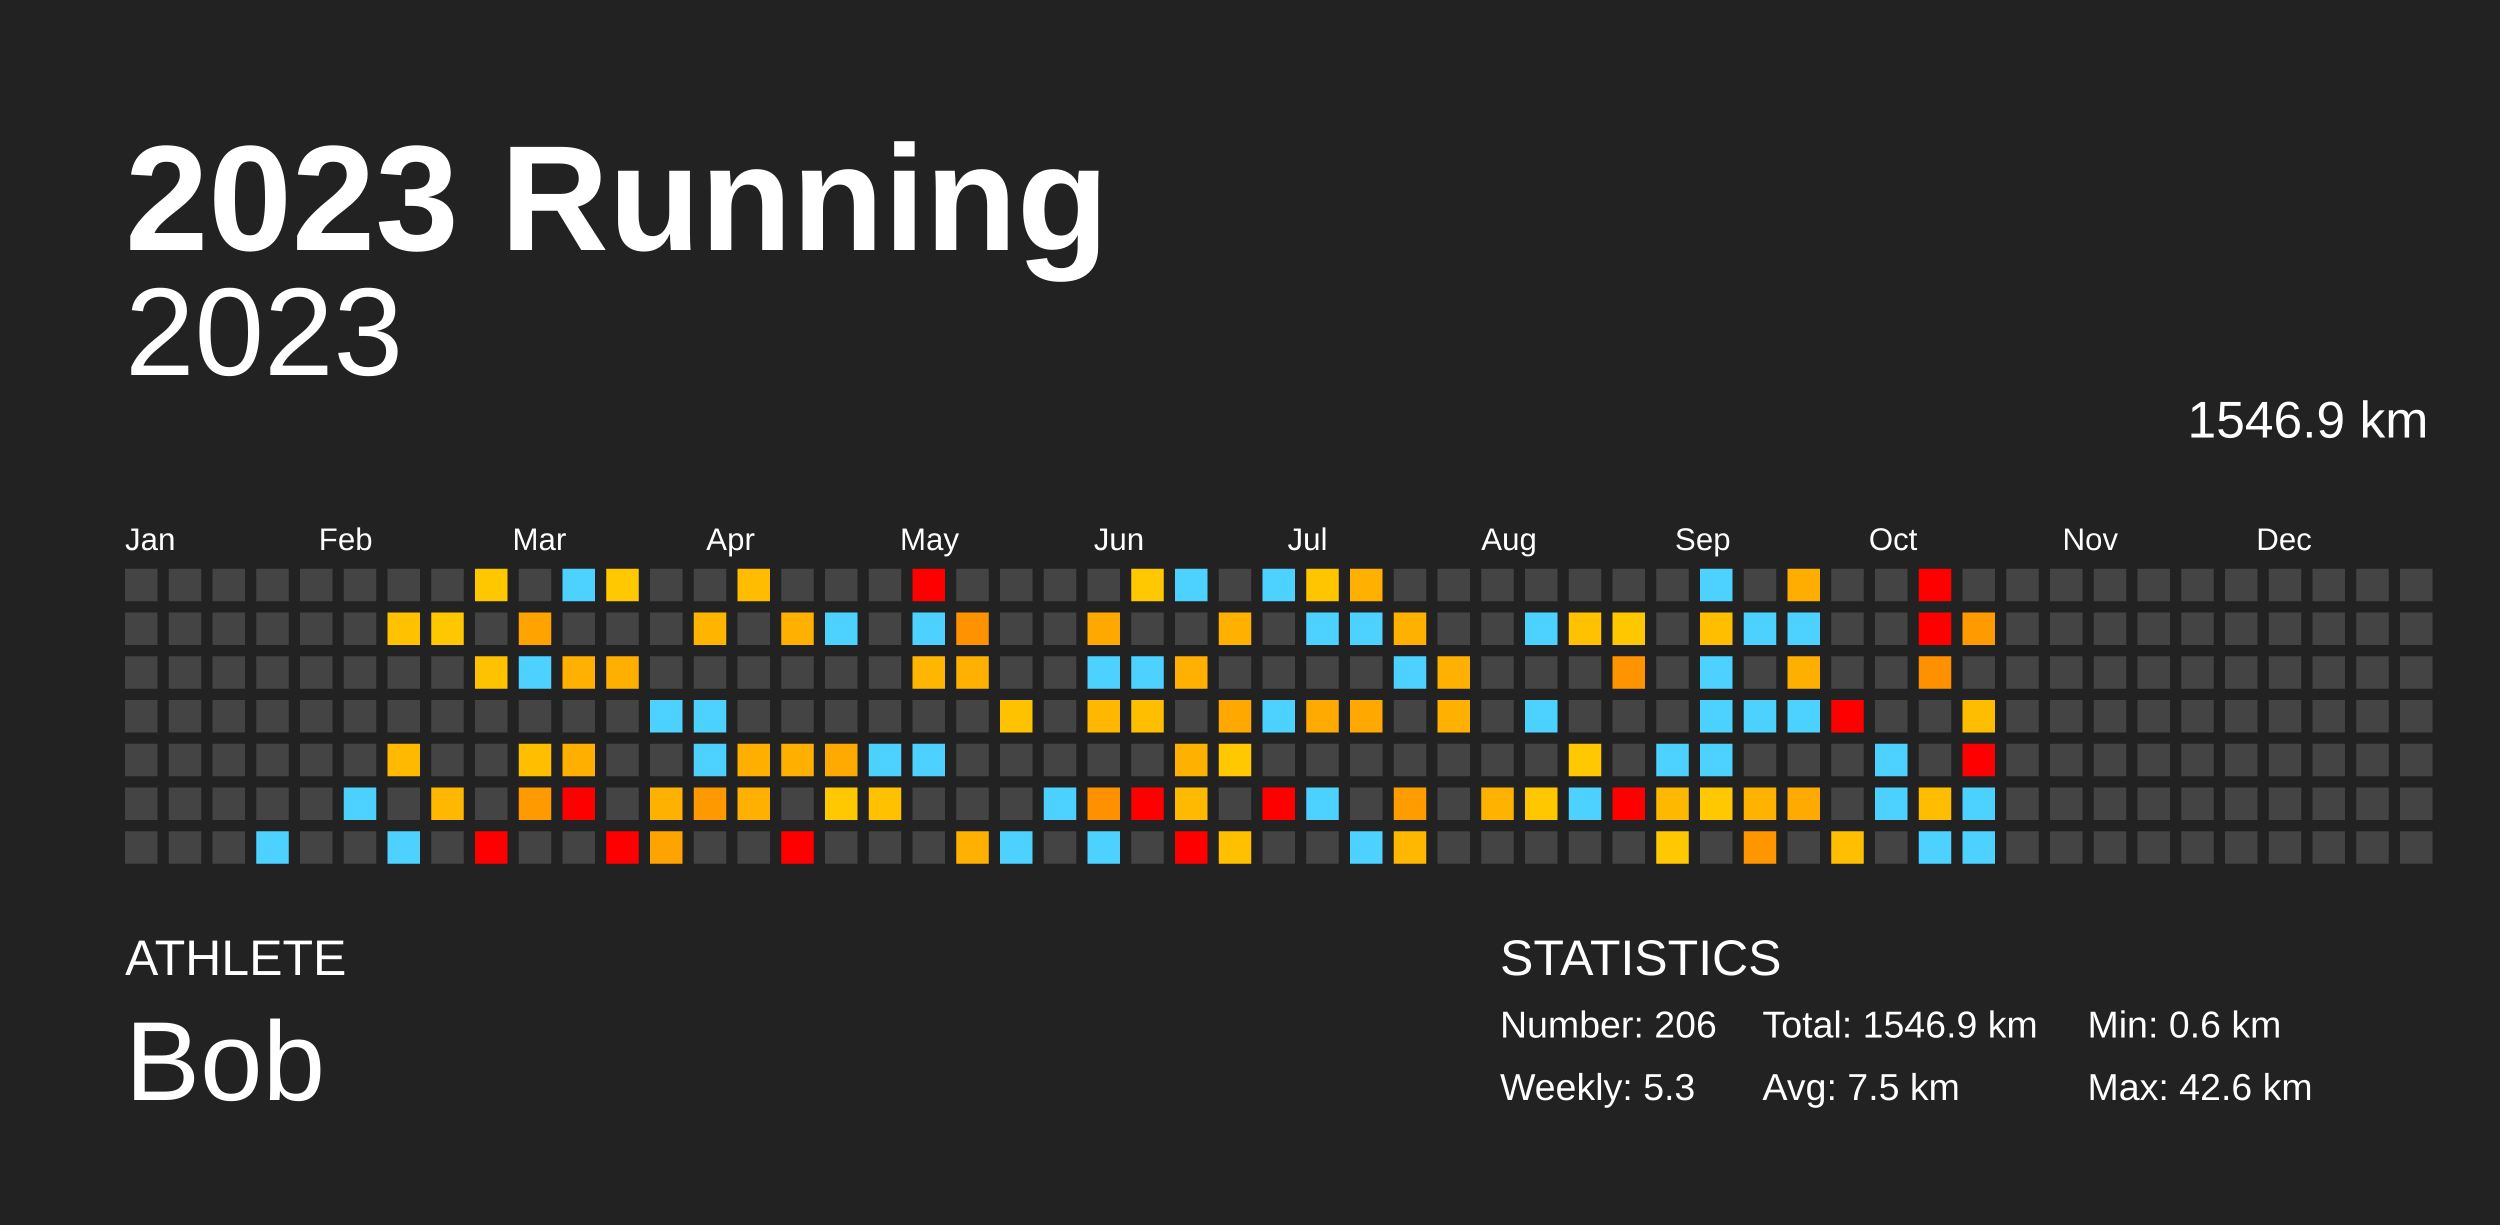
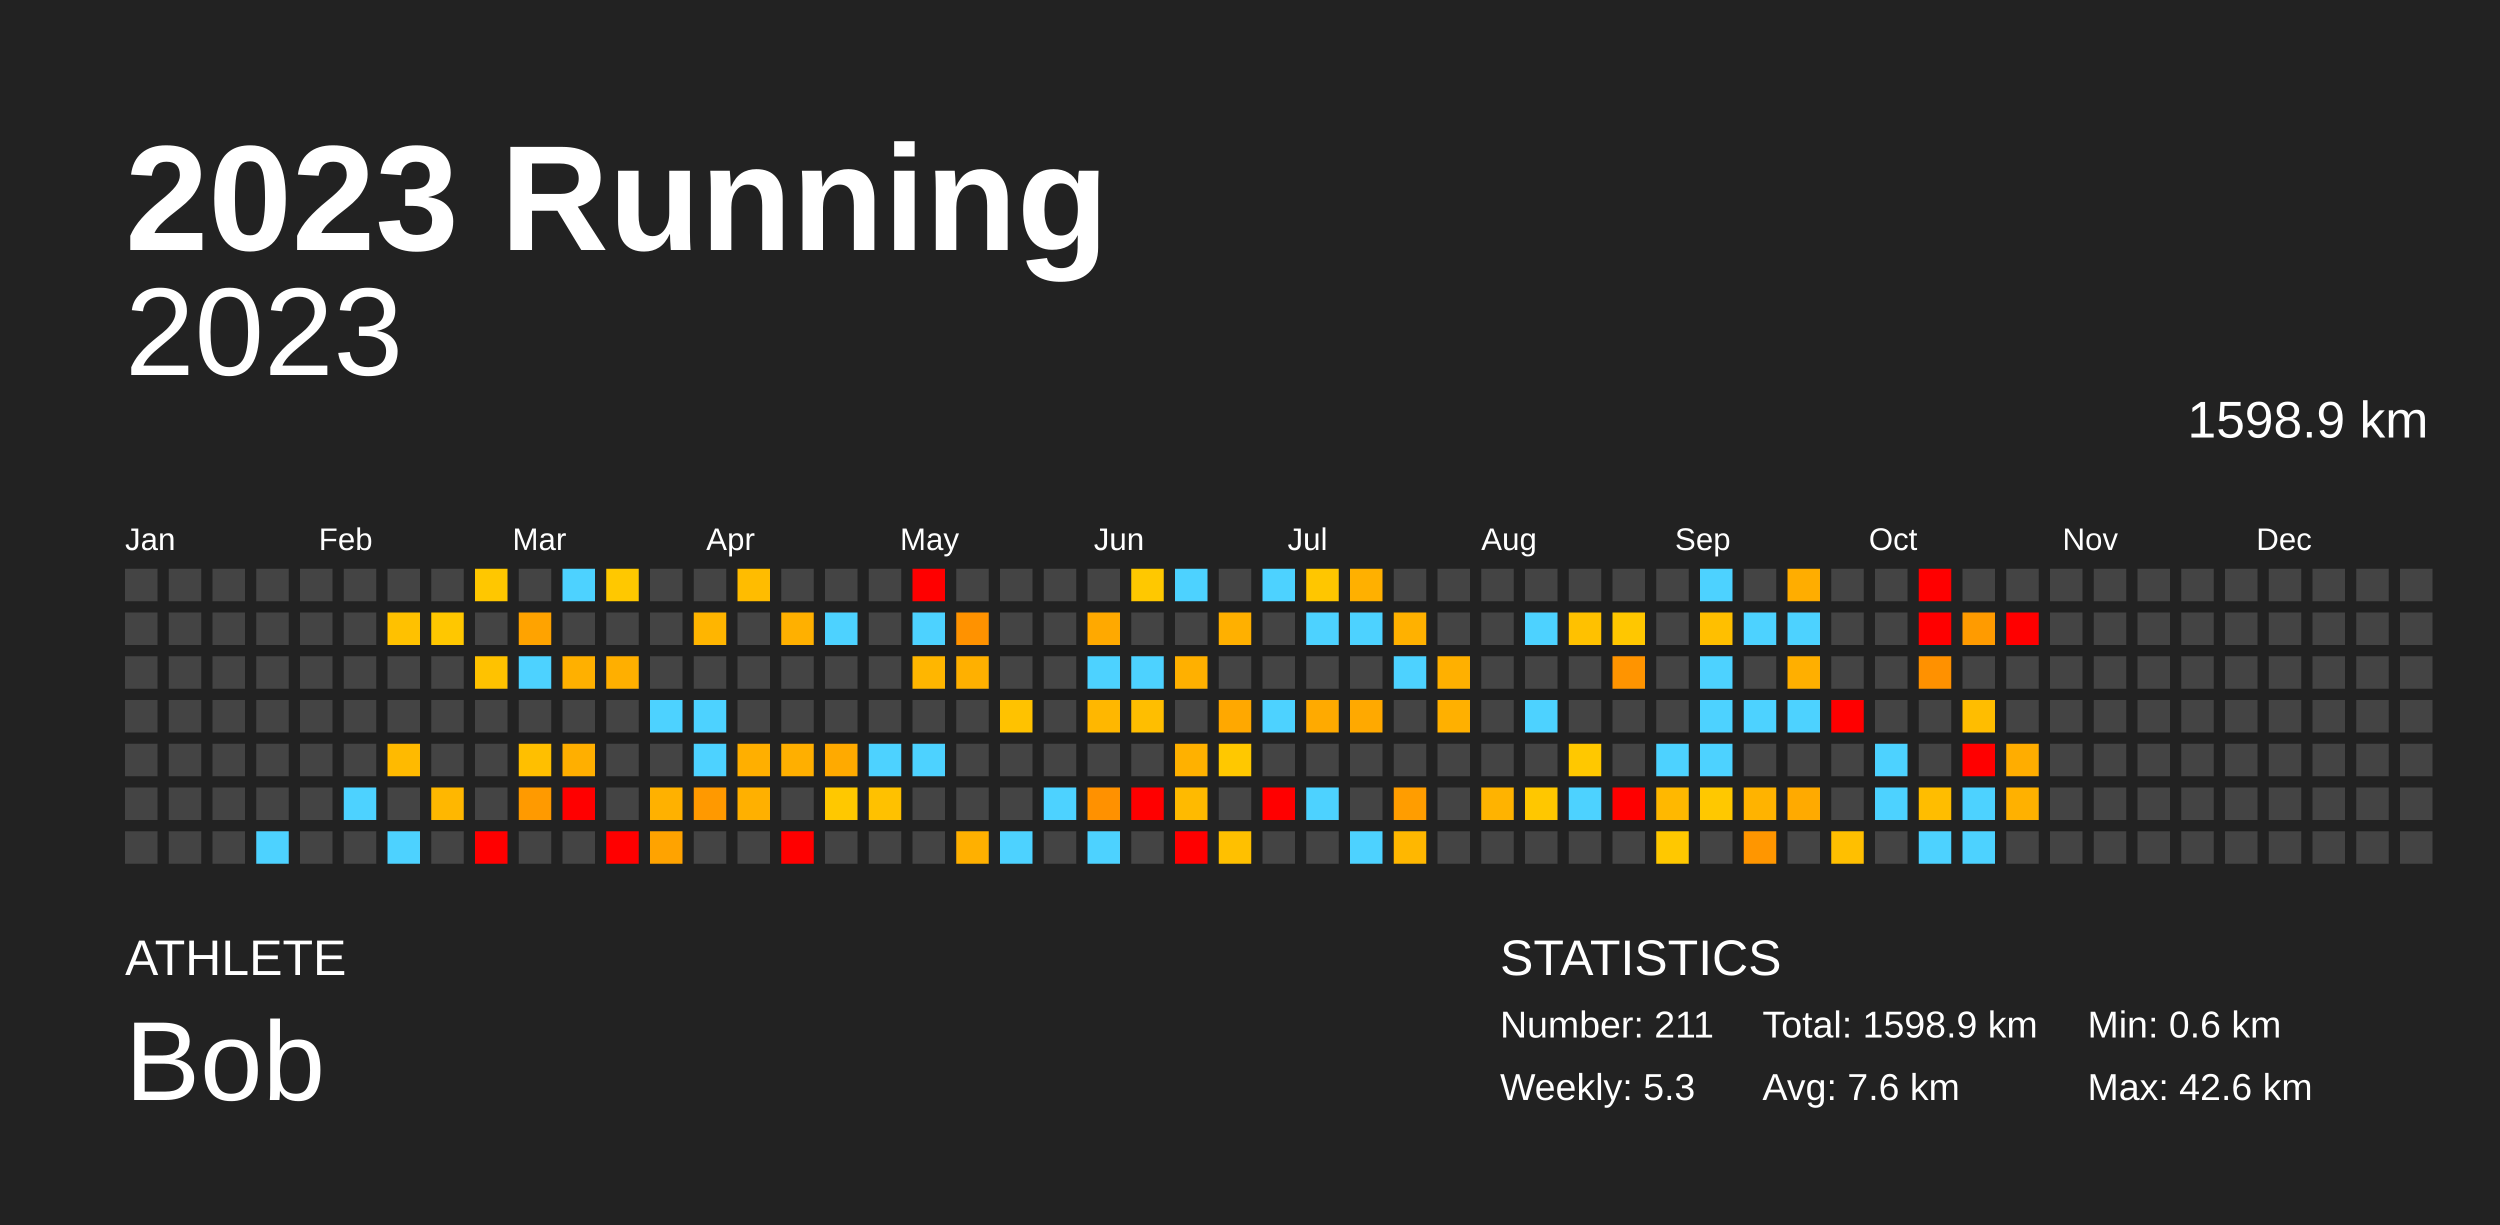
<svg xmlns="http://www.w3.org/2000/svg" baseProfile="full" height="98mm" version="1.1" viewBox="0,0,200,98" width="200mm">
  <defs />
  <rect fill="#222222" height="98" width="200" x="0" y="0" />
  <text fill="#FFFFFF" style="font-size:12px; font-family:Arial; font-weight:bold;" x="10" y="20">2023 Running</text>
  <text fill="#FFFFFF" style="font-size:4px; font-family:Arial" x="10" y="78">ATHLETE</text>
  <text fill="#FFFFFF" style="font-size:9px; font-family:Arial" x="10" y="88">Bob</text>
  <text fill="#FFFFFF" style="font-size:4px; font-family:Arial" x="120" y="78">STATISTICS</text>
-   <text fill="#FFFFFF" style="font-size:3px; font-family:Arial" x="120" y="83">Number: 206</text>
+   <text fill="#FFFFFF" style="font-size:3px; font-family:Arial" x="120" y="83">Number: 211</text>
  <text fill="#FFFFFF" style="font-size:3px; font-family:Arial" x="120" y="88">Weekly: 5.3</text>
-   <text fill="#FFFFFF" style="font-size:3px; font-family:Arial" x="141" y="83">Total: 1546.9 km</text>
-   <text fill="#FFFFFF" style="font-size:3px; font-family:Arial" x="141" y="88">Avg: 7.5 km</text>
+   <text fill="#FFFFFF" style="font-size:3px; font-family:Arial" x="141" y="83">Total: 1598.9 km</text>
+   <text fill="#FFFFFF" style="font-size:3px; font-family:Arial" x="141" y="88">Avg: 7.6 km</text>
  <text fill="#FFFFFF" style="font-size:3px; font-family:Arial" x="167" y="83">Min: 0.6 km</text>
  <text fill="#FFFFFF" style="font-size:3px; font-family:Arial" x="167" y="88">Max: 42.6 km</text>
  <text alignment-baseline="hanging" fill="#FFFFFF" style="font-size:10.0px; font-family:Arial;" x="10" y="30">2023</text>
-   <text alignment-baseline="hanging" fill="#FFFFFF" style="font-size:4.125px; font-family:Arial;" x="175" y="35">1546.9 km</text>
+   <text alignment-baseline="hanging" fill="#FFFFFF" style="font-size:4.125px; font-family:Arial;" x="175" y="35">1598.9 km</text>
  <text fill="#FFFFFF" style="font-size:2.5px; font-family:Arial" x="10.0" y="44">Jan</text>
  <text fill="#FFFFFF" style="font-size:2.5px; font-family:Arial" x="25.5" y="44">Feb</text>
  <text fill="#FFFFFF" style="font-size:2.5px; font-family:Arial" x="41.0" y="44">Mar</text>
  <text fill="#FFFFFF" style="font-size:2.5px; font-family:Arial" x="56.5" y="44">Apr</text>
  <text fill="#FFFFFF" style="font-size:2.5px; font-family:Arial" x="72.0" y="44">May</text>
  <text fill="#FFFFFF" style="font-size:2.5px; font-family:Arial" x="87.5" y="44">Jun</text>
  <text fill="#FFFFFF" style="font-size:2.5px; font-family:Arial" x="103.0" y="44">Jul</text>
  <text fill="#FFFFFF" style="font-size:2.5px; font-family:Arial" x="118.5" y="44">Aug</text>
  <text fill="#FFFFFF" style="font-size:2.5px; font-family:Arial" x="134.0" y="44">Sep</text>
  <text fill="#FFFFFF" style="font-size:2.5px; font-family:Arial" x="149.5" y="44">Oct</text>
  <text fill="#FFFFFF" style="font-size:2.5px; font-family:Arial" x="165.0" y="44">Nov</text>
  <text fill="#FFFFFF" style="font-size:2.5px; font-family:Arial" x="180.5" y="44">Dec</text>
  <rect fill="#444444" height="2.6" width="2.6" x="10.0" y="45.5" />
  <rect fill="#444444" height="2.6" width="2.6" x="10.0" y="49.0" />
  <rect fill="#444444" height="2.6" width="2.6" x="10.0" y="52.5" />
  <rect fill="#444444" height="2.6" width="2.6" x="10.0" y="56.0" />
  <rect fill="#444444" height="2.6" width="2.6" x="10.0" y="59.5" />
  <rect fill="#444444" height="2.6" width="2.6" x="10.0" y="63.0" />
  <rect fill="#444444" height="2.6" width="2.6" x="10.0" y="66.5" />
  <rect fill="#444444" height="2.6" width="2.6" x="13.5" y="45.5" />
  <rect fill="#444444" height="2.6" width="2.6" x="13.5" y="49.0" />
  <rect fill="#444444" height="2.6" width="2.6" x="13.5" y="52.5" />
  <rect fill="#444444" height="2.6" width="2.6" x="13.5" y="56.0" />
  <rect fill="#444444" height="2.6" width="2.6" x="13.5" y="59.5" />
  <rect fill="#444444" height="2.6" width="2.6" x="13.5" y="63.0" />
  <rect fill="#444444" height="2.6" width="2.6" x="13.5" y="66.5" />
  <rect fill="#444444" height="2.6" width="2.6" x="17.0" y="45.5" />
  <rect fill="#444444" height="2.6" width="2.6" x="17.0" y="49.0" />
  <rect fill="#444444" height="2.6" width="2.6" x="17.0" y="52.5" />
  <rect fill="#444444" height="2.6" width="2.6" x="17.0" y="56.0" />
  <rect fill="#444444" height="2.6" width="2.6" x="17.0" y="59.5" />
  <rect fill="#444444" height="2.6" width="2.6" x="17.0" y="63.0" />
  <rect fill="#444444" height="2.6" width="2.6" x="17.0" y="66.5" />
  <rect fill="#444444" height="2.6" width="2.6" x="20.5" y="45.5" />
  <rect fill="#444444" height="2.6" width="2.6" x="20.5" y="49.0" />
  <rect fill="#444444" height="2.6" width="2.6" x="20.5" y="52.5" />
  <rect fill="#444444" height="2.6" width="2.6" x="20.5" y="56.0" />
  <rect fill="#444444" height="2.6" width="2.6" x="20.5" y="59.5" />
  <rect fill="#444444" height="2.6" width="2.6" x="20.5" y="63.0" />
  <rect fill="#4dd2ff" height="2.6" width="2.6" x="20.5" y="66.5" />
  <rect fill="#444444" height="2.6" width="2.6" x="24.0" y="45.5" />
  <rect fill="#444444" height="2.6" width="2.6" x="24.0" y="49.0" />
  <rect fill="#444444" height="2.6" width="2.6" x="24.0" y="52.5" />
  <rect fill="#444444" height="2.6" width="2.6" x="24.0" y="56.0" />
  <rect fill="#444444" height="2.6" width="2.6" x="24.0" y="59.5" />
  <rect fill="#444444" height="2.6" width="2.6" x="24.0" y="63.0" />
  <rect fill="#444444" height="2.6" width="2.6" x="24.0" y="66.5" />
  <rect fill="#444444" height="2.6" width="2.6" x="27.5" y="45.5" />
  <rect fill="#444444" height="2.6" width="2.6" x="27.5" y="49.0" />
  <rect fill="#444444" height="2.6" width="2.6" x="27.5" y="52.5" />
  <rect fill="#444444" height="2.6" width="2.6" x="27.5" y="56.0" />
  <rect fill="#444444" height="2.6" width="2.6" x="27.5" y="59.5" />
  <rect fill="#4dd2ff" height="2.6" width="2.6" x="27.5" y="63.0" />
  <rect fill="#444444" height="2.6" width="2.6" x="27.5" y="66.5" />
  <rect fill="#444444" height="2.6" width="2.6" x="31.0" y="45.5" />
  <rect fill="#ffc100" height="2.6" width="2.6" x="31.0" y="49.0" />
  <rect fill="#444444" height="2.6" width="2.6" x="31.0" y="52.5" />
  <rect fill="#444444" height="2.6" width="2.6" x="31.0" y="56.0" />
  <rect fill="#ffba00" height="2.6" width="2.6" x="31.0" y="59.5" />
  <rect fill="#444444" height="2.6" width="2.6" x="31.0" y="63.0" />
  <rect fill="#4dd2ff" height="2.6" width="2.6" x="31.0" y="66.5" />
  <rect fill="#444444" height="2.6" width="2.6" x="34.5" y="45.5" />
  <rect fill="#ffc700" height="2.6" width="2.6" x="34.5" y="49.0" />
  <rect fill="#444444" height="2.6" width="2.6" x="34.5" y="52.5" />
  <rect fill="#444444" height="2.6" width="2.6" x="34.5" y="56.0" />
  <rect fill="#444444" height="2.6" width="2.6" x="34.5" y="59.5" />
  <rect fill="#ffb700" height="2.6" width="2.6" x="34.5" y="63.0" />
  <rect fill="#444444" height="2.6" width="2.6" x="34.5" y="66.5" />
  <rect fill="#ffc700" height="2.6" width="2.6" x="38.0" y="45.5" />
  <rect fill="#444444" height="2.6" width="2.6" x="38.0" y="49.0" />
  <rect fill="#ffc200" height="2.6" width="2.6" x="38.0" y="52.5" />
  <rect fill="#444444" height="2.6" width="2.6" x="38.0" y="56.0" />
  <rect fill="#444444" height="2.6" width="2.6" x="38.0" y="59.5" />
  <rect fill="#444444" height="2.6" width="2.6" x="38.0" y="63.0" />
  <rect fill="red" height="2.6" width="2.6" x="38.0" y="66.5" />
  <rect fill="#444444" height="2.6" width="2.6" x="41.5" y="45.5" />
  <rect fill="#ffa300" height="2.6" width="2.6" x="41.5" y="49.0" />
  <rect fill="#4dd2ff" height="2.6" width="2.6" x="41.5" y="52.5" />
  <rect fill="#444444" height="2.6" width="2.6" x="41.5" y="56.0" />
  <rect fill="#ffbf00" height="2.6" width="2.6" x="41.5" y="59.5" />
  <rect fill="#ff9a00" height="2.6" width="2.6" x="41.5" y="63.0" />
  <rect fill="#444444" height="2.6" width="2.6" x="41.5" y="66.5" />
  <rect fill="#4dd2ff" height="2.6" width="2.6" x="45.0" y="45.5" />
  <rect fill="#444444" height="2.6" width="2.6" x="45.0" y="49.0" />
  <rect fill="#ffb000" height="2.6" width="2.6" x="45.0" y="52.5" />
  <rect fill="#444444" height="2.6" width="2.6" x="45.0" y="56.0" />
  <rect fill="#ffaf00" height="2.6" width="2.6" x="45.0" y="59.5" />
  <rect fill="red" height="2.6" width="2.6" x="45.0" y="63.0" />
  <rect fill="#444444" height="2.6" width="2.6" x="45.0" y="66.5" />
  <rect fill="#ffc800" height="2.6" width="2.6" x="48.5" y="45.5" />
  <rect fill="#444444" height="2.6" width="2.6" x="48.5" y="49.0" />
  <rect fill="#ffaf00" height="2.6" width="2.6" x="48.5" y="52.5" />
  <rect fill="#444444" height="2.6" width="2.6" x="48.5" y="56.0" />
  <rect fill="#444444" height="2.6" width="2.6" x="48.5" y="59.5" />
  <rect fill="#444444" height="2.6" width="2.6" x="48.5" y="63.0" />
  <rect fill="red" height="2.6" width="2.6" x="48.5" y="66.5" />
  <rect fill="#444444" height="2.6" width="2.6" x="52.0" y="45.5" />
  <rect fill="#444444" height="2.6" width="2.6" x="52.0" y="49.0" />
  <rect fill="#444444" height="2.6" width="2.6" x="52.0" y="52.5" />
  <rect fill="#4dd2ff" height="2.6" width="2.6" x="52.0" y="56.0" />
  <rect fill="#444444" height="2.6" width="2.6" x="52.0" y="59.5" />
  <rect fill="#ffb100" height="2.6" width="2.6" x="52.0" y="63.0" />
  <rect fill="#ffa300" height="2.6" width="2.6" x="52.0" y="66.5" />
  <rect fill="#444444" height="2.6" width="2.6" x="55.5" y="45.5" />
  <rect fill="#ffb500" height="2.6" width="2.6" x="55.5" y="49.0" />
  <rect fill="#444444" height="2.6" width="2.6" x="55.5" y="52.5" />
  <rect fill="#4dd2ff" height="2.6" width="2.6" x="55.5" y="56.0" />
  <rect fill="#4dd2ff" height="2.6" width="2.6" x="55.5" y="59.5" />
  <rect fill="#ff9900" height="2.6" width="2.6" x="55.5" y="63.0" />
  <rect fill="#444444" height="2.6" width="2.6" x="55.5" y="66.5" />
  <rect fill="#ffbc00" height="2.6" width="2.6" x="59.0" y="45.5" />
  <rect fill="#444444" height="2.6" width="2.6" x="59.0" y="49.0" />
  <rect fill="#444444" height="2.6" width="2.6" x="59.0" y="52.5" />
  <rect fill="#444444" height="2.6" width="2.6" x="59.0" y="56.0" />
  <rect fill="#ffaf00" height="2.6" width="2.6" x="59.0" y="59.5" />
  <rect fill="#ffb000" height="2.6" width="2.6" x="59.0" y="63.0" />
  <rect fill="#444444" height="2.6" width="2.6" x="59.0" y="66.5" />
  <rect fill="#444444" height="2.6" width="2.6" x="62.5" y="45.5" />
  <rect fill="#ffb000" height="2.6" width="2.6" x="62.5" y="49.0" />
  <rect fill="#444444" height="2.6" width="2.6" x="62.5" y="52.5" />
  <rect fill="#444444" height="2.6" width="2.6" x="62.5" y="56.0" />
  <rect fill="#ffaf00" height="2.6" width="2.6" x="62.5" y="59.5" />
  <rect fill="#444444" height="2.6" width="2.6" x="62.5" y="63.0" />
  <rect fill="red" height="2.6" width="2.6" x="62.5" y="66.5" />
  <rect fill="#444444" height="2.6" width="2.6" x="66.0" y="45.5" />
  <rect fill="#4dd2ff" height="2.6" width="2.6" x="66.0" y="49.0" />
  <rect fill="#444444" height="2.6" width="2.6" x="66.0" y="52.5" />
  <rect fill="#444444" height="2.6" width="2.6" x="66.0" y="56.0" />
  <rect fill="#ffaa00" height="2.6" width="2.6" x="66.0" y="59.5" />
  <rect fill="#ffc800" height="2.6" width="2.6" x="66.0" y="63.0" />
  <rect fill="#444444" height="2.6" width="2.6" x="66.0" y="66.5" />
  <rect fill="#444444" height="2.6" width="2.6" x="69.5" y="45.5" />
  <rect fill="#444444" height="2.6" width="2.6" x="69.5" y="49.0" />
  <rect fill="#444444" height="2.6" width="2.6" x="69.5" y="52.5" />
  <rect fill="#444444" height="2.6" width="2.6" x="69.5" y="56.0" />
  <rect fill="#4dd2ff" height="2.6" width="2.6" x="69.5" y="59.5" />
  <rect fill="#ffc100" height="2.6" width="2.6" x="69.5" y="63.0" />
  <rect fill="#444444" height="2.6" width="2.6" x="69.5" y="66.5" />
  <rect fill="red" height="2.6" width="2.6" x="73.0" y="45.5" />
  <rect fill="#4dd2ff" height="2.6" width="2.6" x="73.0" y="49.0" />
  <rect fill="#ffb600" height="2.6" width="2.6" x="73.0" y="52.5" />
  <rect fill="#444444" height="2.6" width="2.6" x="73.0" y="56.0" />
  <rect fill="#4dd2ff" height="2.6" width="2.6" x="73.0" y="59.5" />
  <rect fill="#444444" height="2.6" width="2.6" x="73.0" y="63.0" />
  <rect fill="#444444" height="2.6" width="2.6" x="73.0" y="66.5" />
  <rect fill="#444444" height="2.6" width="2.6" x="76.5" y="45.5" />
  <rect fill="#ff9200" height="2.6" width="2.6" x="76.5" y="49.0" />
  <rect fill="#ffb000" height="2.6" width="2.6" x="76.5" y="52.5" />
  <rect fill="#444444" height="2.6" width="2.6" x="76.5" y="56.0" />
  <rect fill="#444444" height="2.6" width="2.6" x="76.5" y="59.5" />
  <rect fill="#444444" height="2.6" width="2.6" x="76.5" y="63.0" />
  <rect fill="#ffb000" height="2.6" width="2.6" x="76.5" y="66.5" />
  <rect fill="#444444" height="2.6" width="2.6" x="80.0" y="45.5" />
  <rect fill="#444444" height="2.6" width="2.6" x="80.0" y="49.0" />
  <rect fill="#444444" height="2.6" width="2.6" x="80.0" y="52.5" />
  <rect fill="#ffc200" height="2.6" width="2.6" x="80.0" y="56.0" />
  <rect fill="#444444" height="2.6" width="2.6" x="80.0" y="59.5" />
  <rect fill="#444444" height="2.6" width="2.6" x="80.0" y="63.0" />
  <rect fill="#4dd2ff" height="2.6" width="2.6" x="80.0" y="66.5" />
  <rect fill="#444444" height="2.6" width="2.6" x="83.5" y="45.5" />
  <rect fill="#444444" height="2.6" width="2.6" x="83.5" y="49.0" />
  <rect fill="#444444" height="2.6" width="2.6" x="83.5" y="52.5" />
  <rect fill="#444444" height="2.6" width="2.6" x="83.5" y="56.0" />
  <rect fill="#444444" height="2.6" width="2.6" x="83.5" y="59.5" />
  <rect fill="#4dd2ff" height="2.6" width="2.6" x="83.5" y="63.0" />
  <rect fill="#444444" height="2.6" width="2.6" x="83.5" y="66.5" />
  <rect fill="#444444" height="2.6" width="2.6" x="87.0" y="45.5" />
  <rect fill="#ffa900" height="2.6" width="2.6" x="87.0" y="49.0" />
  <rect fill="#4dd2ff" height="2.6" width="2.6" x="87.0" y="52.5" />
  <rect fill="#ffb700" height="2.6" width="2.6" x="87.0" y="56.0" />
  <rect fill="#444444" height="2.6" width="2.6" x="87.0" y="59.5" />
  <rect fill="#ff9100" height="2.6" width="2.6" x="87.0" y="63.0" />
  <rect fill="#4dd2ff" height="2.6" width="2.6" x="87.0" y="66.5" />
  <rect fill="#ffc800" height="2.6" width="2.6" x="90.5" y="45.5" />
  <rect fill="#444444" height="2.6" width="2.6" x="90.5" y="49.0" />
  <rect fill="#4dd2ff" height="2.6" width="2.6" x="90.5" y="52.5" />
  <rect fill="#ffbe00" height="2.6" width="2.6" x="90.5" y="56.0" />
  <rect fill="#444444" height="2.6" width="2.6" x="90.5" y="59.5" />
  <rect fill="red" height="2.6" width="2.6" x="90.5" y="63.0" />
  <rect fill="#444444" height="2.6" width="2.6" x="90.5" y="66.5" />
  <rect fill="#4dd2ff" height="2.6" width="2.6" x="94.0" y="45.5" />
  <rect fill="#444444" height="2.6" width="2.6" x="94.0" y="49.0" />
  <rect fill="#ffb000" height="2.6" width="2.6" x="94.0" y="52.5" />
  <rect fill="#444444" height="2.6" width="2.6" x="94.0" y="56.0" />
  <rect fill="#ffb100" height="2.6" width="2.6" x="94.0" y="59.5" />
  <rect fill="#ffba00" height="2.6" width="2.6" x="94.0" y="63.0" />
  <rect fill="red" height="2.6" width="2.6" x="94.0" y="66.5" />
  <rect fill="#444444" height="2.6" width="2.6" x="97.5" y="45.5" />
  <rect fill="#ffb000" height="2.6" width="2.6" x="97.5" y="49.0" />
  <rect fill="#444444" height="2.6" width="2.6" x="97.5" y="52.5" />
  <rect fill="#ffa800" height="2.6" width="2.6" x="97.5" y="56.0" />
  <rect fill="#ffc800" height="2.6" width="2.6" x="97.5" y="59.5" />
  <rect fill="#444444" height="2.6" width="2.6" x="97.5" y="63.0" />
  <rect fill="#ffc000" height="2.6" width="2.6" x="97.5" y="66.5" />
  <rect fill="#4dd2ff" height="2.6" width="2.6" x="101.0" y="45.5" />
  <rect fill="#444444" height="2.6" width="2.6" x="101.0" y="49.0" />
  <rect fill="#444444" height="2.6" width="2.6" x="101.0" y="52.5" />
  <rect fill="#4dd2ff" height="2.6" width="2.6" x="101.0" y="56.0" />
  <rect fill="#444444" height="2.6" width="2.6" x="101.0" y="59.5" />
  <rect fill="red" height="2.6" width="2.6" x="101.0" y="63.0" />
  <rect fill="#444444" height="2.6" width="2.6" x="101.0" y="66.5" />
  <rect fill="#ffc600" height="2.6" width="2.6" x="104.5" y="45.5" />
  <rect fill="#4dd2ff" height="2.6" width="2.6" x="104.5" y="49.0" />
  <rect fill="#444444" height="2.6" width="2.6" x="104.5" y="52.5" />
  <rect fill="#ffaa00" height="2.6" width="2.6" x="104.5" y="56.0" />
  <rect fill="#444444" height="2.6" width="2.6" x="104.5" y="59.5" />
  <rect fill="#4dd2ff" height="2.6" width="2.6" x="104.5" y="63.0" />
  <rect fill="#444444" height="2.6" width="2.6" x="104.5" y="66.5" />
  <rect fill="#ffb000" height="2.6" width="2.6" x="108.0" y="45.5" />
  <rect fill="#4dd2ff" height="2.6" width="2.6" x="108.0" y="49.0" />
  <rect fill="#444444" height="2.6" width="2.6" x="108.0" y="52.5" />
  <rect fill="#ffa900" height="2.6" width="2.6" x="108.0" y="56.0" />
  <rect fill="#444444" height="2.6" width="2.6" x="108.0" y="59.5" />
  <rect fill="#444444" height="2.6" width="2.6" x="108.0" y="63.0" />
  <rect fill="#4dd2ff" height="2.6" width="2.6" x="108.0" y="66.5" />
  <rect fill="#444444" height="2.6" width="2.6" x="111.5" y="45.5" />
  <rect fill="#ffb100" height="2.6" width="2.6" x="111.5" y="49.0" />
  <rect fill="#4dd2ff" height="2.6" width="2.6" x="111.5" y="52.5" />
  <rect fill="#444444" height="2.6" width="2.6" x="111.5" y="56.0" />
  <rect fill="#444444" height="2.6" width="2.6" x="111.5" y="59.5" />
  <rect fill="#ff9d00" height="2.6" width="2.6" x="111.5" y="63.0" />
  <rect fill="#ffb700" height="2.6" width="2.6" x="111.5" y="66.5" />
  <rect fill="#444444" height="2.6" width="2.6" x="115.0" y="45.5" />
  <rect fill="#444444" height="2.6" width="2.6" x="115.0" y="49.0" />
  <rect fill="#ffb000" height="2.6" width="2.6" x="115.0" y="52.5" />
  <rect fill="#ffb000" height="2.6" width="2.6" x="115.0" y="56.0" />
  <rect fill="#444444" height="2.6" width="2.6" x="115.0" y="59.5" />
  <rect fill="#444444" height="2.6" width="2.6" x="115.0" y="63.0" />
  <rect fill="#444444" height="2.6" width="2.6" x="115.0" y="66.5" />
  <rect fill="#444444" height="2.6" width="2.6" x="118.5" y="45.5" />
  <rect fill="#444444" height="2.6" width="2.6" x="118.5" y="49.0" />
  <rect fill="#444444" height="2.6" width="2.6" x="118.5" y="52.5" />
  <rect fill="#444444" height="2.6" width="2.6" x="118.5" y="56.0" />
  <rect fill="#444444" height="2.6" width="2.6" x="118.5" y="59.5" />
  <rect fill="#ffb300" height="2.6" width="2.6" x="118.5" y="63.0" />
  <rect fill="#444444" height="2.6" width="2.6" x="118.5" y="66.5" />
  <rect fill="#444444" height="2.6" width="2.6" x="122.0" y="45.5" />
  <rect fill="#4dd2ff" height="2.6" width="2.6" x="122.0" y="49.0" />
  <rect fill="#444444" height="2.6" width="2.6" x="122.0" y="52.5" />
  <rect fill="#4dd2ff" height="2.6" width="2.6" x="122.0" y="56.0" />
  <rect fill="#444444" height="2.6" width="2.6" x="122.0" y="59.5" />
  <rect fill="#ffc700" height="2.6" width="2.6" x="122.0" y="63.0" />
  <rect fill="#444444" height="2.6" width="2.6" x="122.0" y="66.5" />
  <rect fill="#444444" height="2.6" width="2.6" x="125.5" y="45.5" />
  <rect fill="#ffc100" height="2.6" width="2.6" x="125.5" y="49.0" />
  <rect fill="#444444" height="2.6" width="2.6" x="125.5" y="52.5" />
  <rect fill="#444444" height="2.6" width="2.6" x="125.5" y="56.0" />
  <rect fill="#ffc800" height="2.6" width="2.6" x="125.5" y="59.5" />
  <rect fill="#4dd2ff" height="2.6" width="2.6" x="125.5" y="63.0" />
  <rect fill="#444444" height="2.6" width="2.6" x="125.5" y="66.5" />
  <rect fill="#444444" height="2.6" width="2.6" x="129.0" y="45.5" />
  <rect fill="#ffc700" height="2.6" width="2.6" x="129.0" y="49.0" />
  <rect fill="#ff9400" height="2.6" width="2.6" x="129.0" y="52.5" />
  <rect fill="#444444" height="2.6" width="2.6" x="129.0" y="56.0" />
  <rect fill="#444444" height="2.6" width="2.6" x="129.0" y="59.5" />
  <rect fill="red" height="2.6" width="2.6" x="129.0" y="63.0" />
  <rect fill="#444444" height="2.6" width="2.6" x="129.0" y="66.5" />
  <rect fill="#444444" height="2.6" width="2.6" x="132.5" y="45.5" />
  <rect fill="#444444" height="2.6" width="2.6" x="132.5" y="49.0" />
  <rect fill="#444444" height="2.6" width="2.6" x="132.5" y="52.5" />
  <rect fill="#444444" height="2.6" width="2.6" x="132.5" y="56.0" />
  <rect fill="#4dd2ff" height="2.6" width="2.6" x="132.5" y="59.5" />
  <rect fill="#ffb800" height="2.6" width="2.6" x="132.5" y="63.0" />
  <rect fill="#ffc800" height="2.6" width="2.6" x="132.5" y="66.5" />
  <rect fill="#4dd2ff" height="2.6" width="2.6" x="136.0" y="45.5" />
  <rect fill="#ffbf00" height="2.6" width="2.6" x="136.0" y="49.0" />
  <rect fill="#4dd2ff" height="2.6" width="2.6" x="136.0" y="52.5" />
  <rect fill="#4dd2ff" height="2.6" width="2.6" x="136.0" y="56.0" />
  <rect fill="#4dd2ff" height="2.6" width="2.6" x="136.0" y="59.5" />
  <rect fill="#ffc800" height="2.6" width="2.6" x="136.0" y="63.0" />
  <rect fill="#444444" height="2.6" width="2.6" x="136.0" y="66.5" />
  <rect fill="#444444" height="2.6" width="2.6" x="139.5" y="45.5" />
  <rect fill="#4dd2ff" height="2.6" width="2.6" x="139.5" y="49.0" />
  <rect fill="#444444" height="2.6" width="2.6" x="139.5" y="52.5" />
  <rect fill="#4dd2ff" height="2.6" width="2.6" x="139.5" y="56.0" />
  <rect fill="#444444" height="2.6" width="2.6" x="139.5" y="59.5" />
  <rect fill="#ffb300" height="2.6" width="2.6" x="139.5" y="63.0" />
  <rect fill="#ff9600" height="2.6" width="2.6" x="139.5" y="66.5" />
  <rect fill="#ffad00" height="2.6" width="2.6" x="143.0" y="45.5" />
  <rect fill="#4dd2ff" height="2.6" width="2.6" x="143.0" y="49.0" />
  <rect fill="#ffaf00" height="2.6" width="2.6" x="143.0" y="52.5" />
  <rect fill="#4dd2ff" height="2.6" width="2.6" x="143.0" y="56.0" />
  <rect fill="#444444" height="2.6" width="2.6" x="143.0" y="59.5" />
  <rect fill="#ffaa00" height="2.6" width="2.6" x="143.0" y="63.0" />
  <rect fill="#444444" height="2.6" width="2.6" x="143.0" y="66.5" />
  <rect fill="#444444" height="2.6" width="2.6" x="146.5" y="45.5" />
  <rect fill="#444444" height="2.6" width="2.6" x="146.5" y="49.0" />
  <rect fill="#444444" height="2.6" width="2.6" x="146.5" y="52.5" />
  <rect fill="red" height="2.6" width="2.6" x="146.5" y="56.0" />
  <rect fill="#444444" height="2.6" width="2.6" x="146.5" y="59.5" />
  <rect fill="#444444" height="2.6" width="2.6" x="146.5" y="63.0" />
  <rect fill="#ffbf00" height="2.6" width="2.6" x="146.5" y="66.5" />
  <rect fill="#444444" height="2.6" width="2.6" x="150.0" y="45.5" />
  <rect fill="#444444" height="2.6" width="2.6" x="150.0" y="49.0" />
  <rect fill="#444444" height="2.6" width="2.6" x="150.0" y="52.5" />
  <rect fill="#444444" height="2.6" width="2.6" x="150.0" y="56.0" />
  <rect fill="#4dd2ff" height="2.6" width="2.6" x="150.0" y="59.5" />
  <rect fill="#4dd2ff" height="2.6" width="2.6" x="150.0" y="63.0" />
  <rect fill="#444444" height="2.6" width="2.6" x="150.0" y="66.5" />
  <rect fill="red" height="2.6" width="2.6" x="153.5" y="45.5" />
  <rect fill="red" height="2.6" width="2.6" x="153.5" y="49.0" />
  <rect fill="#ff9100" height="2.6" width="2.6" x="153.5" y="52.5" />
  <rect fill="#444444" height="2.6" width="2.6" x="153.5" y="56.0" />
  <rect fill="#444444" height="2.6" width="2.6" x="153.5" y="59.5" />
  <rect fill="#ffbd00" height="2.6" width="2.6" x="153.5" y="63.0" />
  <rect fill="#4dd2ff" height="2.6" width="2.6" x="153.5" y="66.5" />
  <rect fill="#444444" height="2.6" width="2.6" x="157.0" y="45.5" />
  <rect fill="#ff9b00" height="2.6" width="2.6" x="157.0" y="49.0" />
  <rect fill="#444444" height="2.6" width="2.6" x="157.0" y="52.5" />
  <rect fill="#ffbd00" height="2.6" width="2.6" x="157.0" y="56.0" />
  <rect fill="red" height="2.6" width="2.6" x="157.0" y="59.5" />
  <rect fill="#4dd2ff" height="2.6" width="2.6" x="157.0" y="63.0" />
  <rect fill="#4dd2ff" height="2.6" width="2.6" x="157.0" y="66.5" />
  <rect fill="#444444" height="2.6" width="2.6" x="160.5" y="45.5" />
-   <rect fill="#444444" height="2.6" width="2.6" x="160.5" y="49.0" />
+   <rect fill="red" height="2.6" width="2.6" x="160.5" y="49.0" />
  <rect fill="#444444" height="2.6" width="2.6" x="160.5" y="52.5" />
  <rect fill="#444444" height="2.6" width="2.6" x="160.5" y="56.0" />
-   <rect fill="#444444" height="2.6" width="2.6" x="160.5" y="59.5" />
-   <rect fill="#444444" height="2.6" width="2.6" x="160.5" y="63.0" />
+   <rect fill="#ffad00" height="2.6" width="2.6" x="160.5" y="59.5" />
+   <rect fill="#ffb100" height="2.6" width="2.6" x="160.5" y="63.0" />
  <rect fill="#444444" height="2.6" width="2.6" x="160.5" y="66.5" />
  <rect fill="#444444" height="2.6" width="2.6" x="164.0" y="45.5" />
  <rect fill="#444444" height="2.6" width="2.6" x="164.0" y="49.0" />
  <rect fill="#444444" height="2.6" width="2.6" x="164.0" y="52.5" />
  <rect fill="#444444" height="2.6" width="2.6" x="164.0" y="56.0" />
  <rect fill="#444444" height="2.6" width="2.6" x="164.0" y="59.5" />
  <rect fill="#444444" height="2.6" width="2.6" x="164.0" y="63.0" />
  <rect fill="#444444" height="2.6" width="2.6" x="164.0" y="66.5" />
  <rect fill="#444444" height="2.6" width="2.6" x="167.5" y="45.5" />
  <rect fill="#444444" height="2.6" width="2.6" x="167.5" y="49.0" />
  <rect fill="#444444" height="2.6" width="2.6" x="167.5" y="52.5" />
  <rect fill="#444444" height="2.6" width="2.6" x="167.5" y="56.0" />
  <rect fill="#444444" height="2.6" width="2.6" x="167.5" y="59.5" />
  <rect fill="#444444" height="2.6" width="2.6" x="167.5" y="63.0" />
  <rect fill="#444444" height="2.6" width="2.6" x="167.5" y="66.5" />
  <rect fill="#444444" height="2.6" width="2.6" x="171.0" y="45.5" />
  <rect fill="#444444" height="2.6" width="2.6" x="171.0" y="49.0" />
  <rect fill="#444444" height="2.6" width="2.6" x="171.0" y="52.5" />
  <rect fill="#444444" height="2.6" width="2.6" x="171.0" y="56.0" />
  <rect fill="#444444" height="2.6" width="2.6" x="171.0" y="59.5" />
  <rect fill="#444444" height="2.6" width="2.6" x="171.0" y="63.0" />
  <rect fill="#444444" height="2.6" width="2.6" x="171.0" y="66.5" />
  <rect fill="#444444" height="2.6" width="2.6" x="174.5" y="45.5" />
  <rect fill="#444444" height="2.6" width="2.6" x="174.5" y="49.0" />
  <rect fill="#444444" height="2.6" width="2.6" x="174.5" y="52.5" />
  <rect fill="#444444" height="2.6" width="2.6" x="174.5" y="56.0" />
  <rect fill="#444444" height="2.6" width="2.6" x="174.5" y="59.5" />
  <rect fill="#444444" height="2.6" width="2.6" x="174.5" y="63.0" />
  <rect fill="#444444" height="2.6" width="2.6" x="174.5" y="66.5" />
  <rect fill="#444444" height="2.6" width="2.6" x="178.0" y="45.5" />
  <rect fill="#444444" height="2.6" width="2.6" x="178.0" y="49.0" />
  <rect fill="#444444" height="2.6" width="2.6" x="178.0" y="52.5" />
  <rect fill="#444444" height="2.6" width="2.6" x="178.0" y="56.0" />
  <rect fill="#444444" height="2.6" width="2.6" x="178.0" y="59.5" />
  <rect fill="#444444" height="2.6" width="2.6" x="178.0" y="63.0" />
  <rect fill="#444444" height="2.6" width="2.6" x="178.0" y="66.5" />
  <rect fill="#444444" height="2.6" width="2.6" x="181.5" y="45.5" />
  <rect fill="#444444" height="2.6" width="2.6" x="181.5" y="49.0" />
  <rect fill="#444444" height="2.6" width="2.6" x="181.5" y="52.5" />
  <rect fill="#444444" height="2.6" width="2.6" x="181.5" y="56.0" />
  <rect fill="#444444" height="2.6" width="2.6" x="181.5" y="59.5" />
  <rect fill="#444444" height="2.6" width="2.6" x="181.5" y="63.0" />
  <rect fill="#444444" height="2.6" width="2.6" x="181.5" y="66.5" />
  <rect fill="#444444" height="2.6" width="2.6" x="185.0" y="45.5" />
  <rect fill="#444444" height="2.6" width="2.6" x="185.0" y="49.0" />
  <rect fill="#444444" height="2.6" width="2.6" x="185.0" y="52.5" />
  <rect fill="#444444" height="2.6" width="2.6" x="185.0" y="56.0" />
  <rect fill="#444444" height="2.6" width="2.6" x="185.0" y="59.5" />
  <rect fill="#444444" height="2.6" width="2.6" x="185.0" y="63.0" />
  <rect fill="#444444" height="2.6" width="2.6" x="185.0" y="66.5" />
  <rect fill="#444444" height="2.6" width="2.6" x="188.5" y="45.5" />
  <rect fill="#444444" height="2.6" width="2.6" x="188.5" y="49.0" />
  <rect fill="#444444" height="2.6" width="2.6" x="188.5" y="52.5" />
  <rect fill="#444444" height="2.6" width="2.6" x="188.5" y="56.0" />
  <rect fill="#444444" height="2.6" width="2.6" x="188.5" y="59.5" />
  <rect fill="#444444" height="2.6" width="2.6" x="188.5" y="63.0" />
  <rect fill="#444444" height="2.6" width="2.6" x="188.5" y="66.5" />
  <rect fill="#444444" height="2.6" width="2.6" x="192.0" y="45.5" />
  <rect fill="#444444" height="2.6" width="2.6" x="192.0" y="49.0" />
  <rect fill="#444444" height="2.6" width="2.6" x="192.0" y="52.5" />
  <rect fill="#444444" height="2.6" width="2.6" x="192.0" y="56.0" />
  <rect fill="#444444" height="2.6" width="2.6" x="192.0" y="59.5" />
  <rect fill="#444444" height="2.6" width="2.6" x="192.0" y="63.0" />
  <rect fill="#444444" height="2.6" width="2.6" x="192.0" y="66.5" />
</svg>
